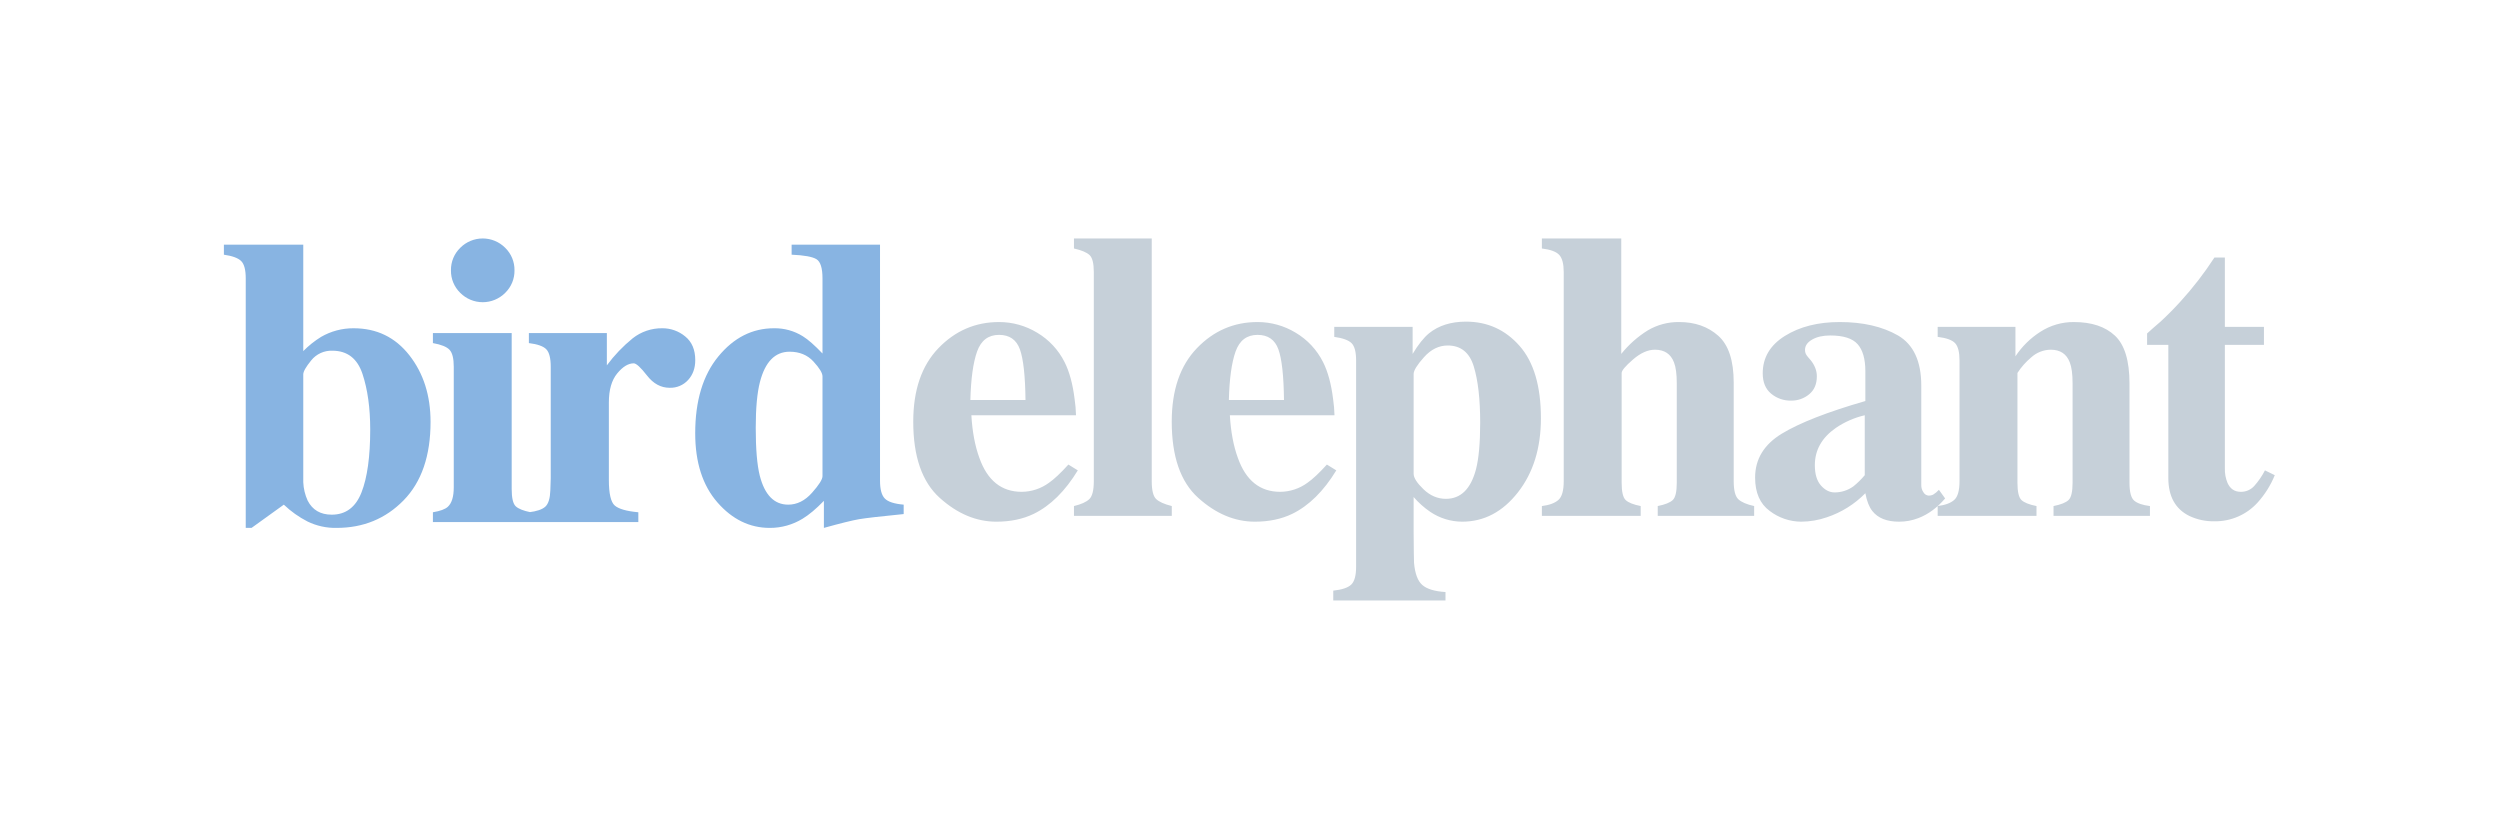
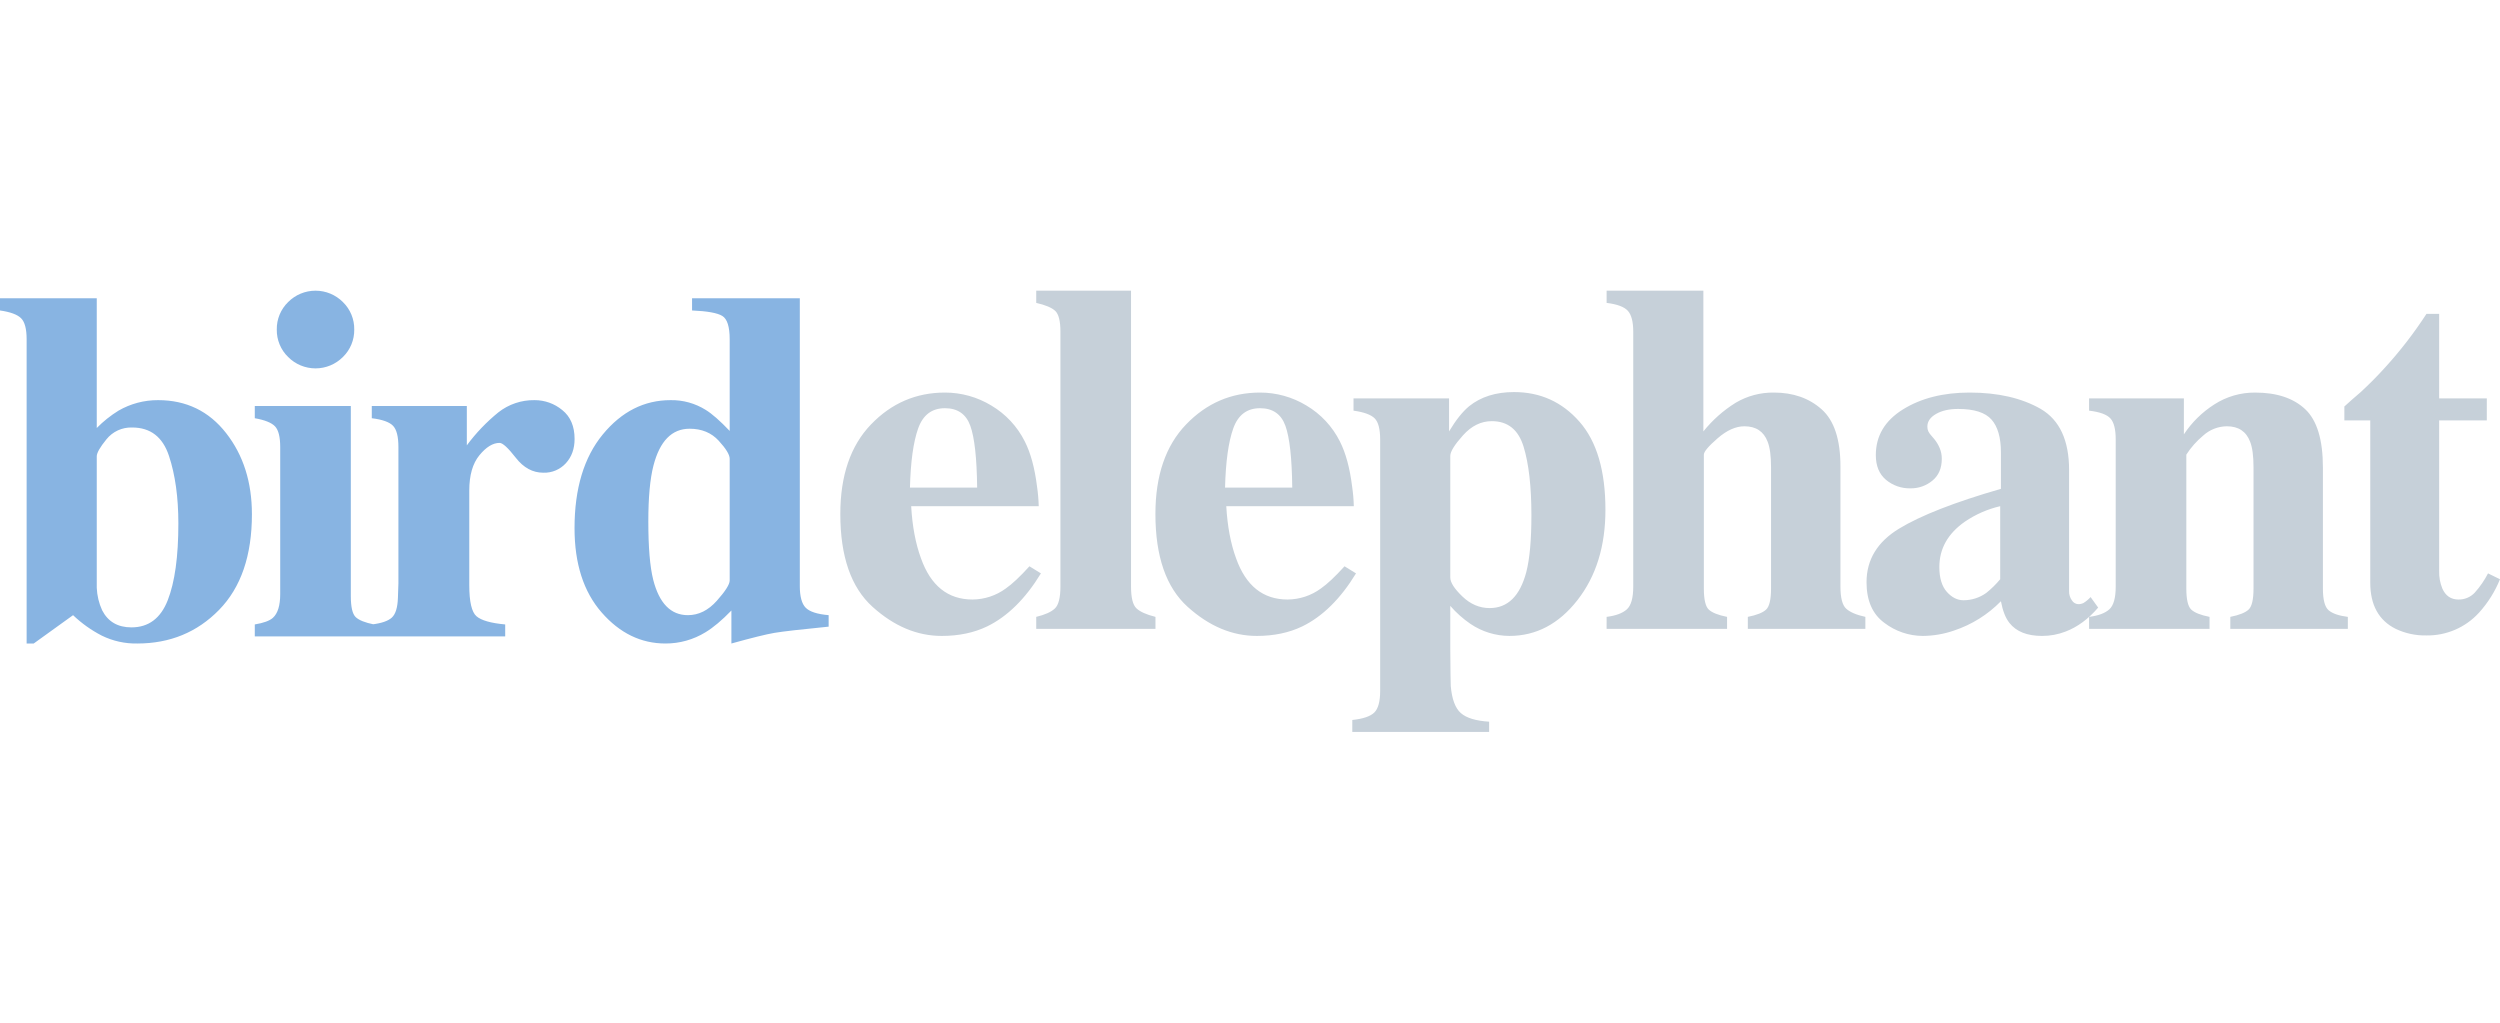
- <svg xmlns="http://www.w3.org/2000/svg" width="1827" height="613" viewBox="0 0 1827 613">
-   <g transform="translate(-8 -1382)">
-     <rect width="1827" height="613" transform="translate(8 1382)" fill="none" />
+ <svg xmlns="http://www.w3.org/2000/svg" width="1498.785" height="613" viewBox="0 0 1498.785 613">
+   <g transform="translate(-171.619 -1382)">
+     <rect width="1498" height="613" transform="translate(172 1382)" fill="none" />
    <path d="M63.135,195.85a35.953,35.953,0,0,0,3.223,13.477q5.273,10.254,17.578,10.254,15.381,0,21.753-16.26t6.372-46q0-23.584-5.64-40.576T84.375,99.756a18.915,18.915,0,0,0-15.454,7.1q-5.786,7.1-5.786,10.181Zm0-173.584v77.783a69.458,69.458,0,0,1,13.037-10.4,46.911,46.911,0,0,1,23.73-6.3q25.342,0,40.8,19.775t15.454,48.633q0,37.207-19.7,57.349t-49,20.142a46.272,46.272,0,0,1-21.24-4.687,73.768,73.768,0,0,1-17.285-12.3L25.342,229.248H21.094V46.875q0-9.375-3.369-12.671T5.127,29.59V22.266Zm107.929,18.75a22.448,22.448,0,0,1,6.812-16.479,23.164,23.164,0,0,1,32.813,0A22.448,22.448,0,0,1,217.5,41.016,22.448,22.448,0,0,1,210.687,57.5a23.164,23.164,0,0,1-32.812,0A22.448,22.448,0,0,1,171.063,41.016ZM157.88,217.822q7.91-1.318,10.84-3.955,4.395-3.955,4.395-14.209V111.475q0-9.082-3.076-12.378T157.88,94.189V86.865h57.568V200.83q0,9.814,2.93,12.6t10.986,4.395V225H157.88Zm70.136,0q8.643-1.025,12.012-4.1t3.662-11.865l.293-8.789V111.475q0-9.375-3.223-12.744t-12.744-4.541V86.865H285v23.584a108.772,108.772,0,0,1,18.9-19.775,34.223,34.223,0,0,1,21.68-7.324A25.893,25.893,0,0,1,342.2,89.282q7.4,5.933,7.4,17.358,0,8.789-5.2,14.5a17.468,17.468,0,0,1-13.55,5.713q-9.521,0-16.479-8.936t-9.741-8.936q-6.006,0-12.085,7.4t-6.079,21.167v56.689q0,14.941,4.321,18.677T308,217.822V225h-79.98Zm189.52-5.566q9.668,0,17.358-8.643t7.69-12.158V118.506q0-3.662-6.592-10.84t-17.432-7.178q-15.967,0-21.68,22.119-3.076,11.865-3.076,33.545,0,23.145,2.93,34.863Q402.155,212.256,417.536,212.256Zm-67.969-52.148q0-35.6,16.919-56.177T407.135,83.35a38.507,38.507,0,0,1,21.094,5.859q5.713,3.516,14.355,12.6V46.875q0-11.279-4.395-13.989t-18.164-3.3V22.266h64.6V194.824q0,9.375,3.516,12.964t13.77,4.468v6.885q-25.2,2.49-32.52,3.735t-25.781,6.372V209.473q-8.5,8.789-15.527,13.037a45.575,45.575,0,0,1-24.023,6.738q-21.973,0-38.232-18.6T349.567,160.107Z" transform="translate(166.492 1538.541)" fill="#88b4e2" />
    <path d="M562.934,156.152q0-34.57,18.384-53.687T625.629,83.35a53.5,53.5,0,0,1,27.832,7.764,52.1,52.1,0,0,1,20.068,21.533q5.273,10.4,7.324,26.953a98.032,98.032,0,0,1,1.025,11.865H605.414q1.025,18.018,5.859,31.2,8.789,24.756,30.908,24.756A34.038,34.038,0,0,0,662.1,200.83q5.713-3.955,14.209-13.33l6.885,4.248q-13.916,22.852-32.227,31.787-11.865,5.713-27.246,5.713-22.119,0-41.455-17.432T562.934,156.152Zm82.031-15.82q-.293-26.514-4.1-37.061T625.629,92.725q-11.719,0-16.04,12.158t-4.907,35.449Zm35.419,77.49q7.91-1.9,11.206-5.054t3.3-13.11V46.875q0-9.521-3.076-12.451T680.384,29.59V22.266H737.22V199.658q0,9.961,3.223,13.037t11.426,5.127V225H680.384Zm71.454-61.67q0-34.57,18.384-53.687T814.533,83.35a53.5,53.5,0,0,1,27.832,7.764,52.1,52.1,0,0,1,20.068,21.533q5.273,10.4,7.324,26.953a98.032,98.032,0,0,1,1.025,11.865H794.318q1.025,18.018,5.859,31.2,8.789,24.756,30.908,24.756a34.038,34.038,0,0,0,19.922-6.592q5.713-3.955,14.209-13.33l6.885,4.248q-13.916,22.852-32.227,31.787-11.865,5.713-27.246,5.713-22.119,0-41.455-17.432T751.838,156.152Zm82.031-15.82q-.293-26.514-4.1-37.061T814.533,92.725q-11.719,0-16.04,12.158t-4.907,35.449ZM952.2,212.549q16.26,0,21.973-21.533,3.076-11.865,3.076-34.131,0-25.781-4.687-41.089t-19.043-15.308q-9.668,0-17.285,8.5t-7.617,12.3v72.949q0,4.395,7.251,11.353T952.2,212.549Zm-82.324,67.09q9.668-1.025,13.184-4.468t3.516-12.964V111.475q0-9.375-3.3-12.671t-12.671-4.614V86.865h57.275v19.775q6.152-10.254,12.012-15.088,10.547-8.5,26.953-8.5,23.584,0,39.185,17.725t15.6,52.881q0,32.666-16.772,54.126t-40.8,21.46a41.872,41.872,0,0,1-23.291-7.178,62.689,62.689,0,0,1-12.158-10.84v25.342q.146,20.215.293,22.705,1.025,11.865,6.079,16.26t16.919,5.127v6.152H869.873Zm152.46-61.816q8.2-1.025,12.085-4.468t3.882-13.7V46.875q0-8.936-3.223-12.524t-12.744-4.761V22.266h58.008v84.375a76.607,76.607,0,0,1,19.409-17.212,43.851,43.851,0,0,1,22.925-6.079q17.285,0,28.564,10.034t11.279,34.2v72.07q0,10.107,3.442,13.257t11.5,4.907V225H1107v-7.178q8.057-1.611,10.986-4.395t2.93-12.6V128.174q0-10.254-2.051-15.381-3.516-9.229-13.916-9.229-7.764,0-16.04,7.178t-8.276,9.814V200.83q0,9.814,2.93,12.6t10.986,4.395V225h-72.217Zm213.983-9.961a23.34,23.34,0,0,0,13.623-4.395,57.945,57.945,0,0,0,8.35-8.2v-43.8a62.687,62.687,0,0,0-21.094,9.229q-15.381,10.693-15.381,27.246,0,9.814,4.468,14.868T1236.316,207.861Zm-58.154-10.84q0-20.215,19.482-32.08t61.084-23.877V119.238q0-13.33-5.64-19.7t-20-6.372q-8.057,0-13.257,3t-5.2,7.544a6.522,6.522,0,0,0,.586,2.93,11.768,11.768,0,0,0,1.758,2.49l1.758,2.051a21.613,21.613,0,0,1,3.3,5.493,16.47,16.47,0,0,1,1.245,6.372q0,8.5-5.64,13.11a20.09,20.09,0,0,1-13.11,4.614,22.073,22.073,0,0,1-14.722-5.127q-6.079-5.127-6.079-14.795,0-17.285,16.26-27.393t39.99-10.107q25.488,0,42.627,9.814,16.992,9.961,16.992,36.621v72.656a8.96,8.96,0,0,0,1.685,5.493,4.712,4.712,0,0,0,3.735,2.271,7.269,7.269,0,0,0,3.149-.659,19.622,19.622,0,0,0,4.321-3.589l4.541,6.3q-8.789,10.254-19.482,14.355a38.643,38.643,0,0,1-14.209,2.637q-13.33,0-19.482-7.764-3.516-4.395-5.127-13.037a70.424,70.424,0,0,1-28.125,17.578,58.248,58.248,0,0,1-18.75,3.223,38.162,38.162,0,0,1-23-7.837Q1178.162,213.574,1178.162,197.021Zm133.417,20.8q8.2-1.025,12.085-4.468t3.882-13.7V111.475q0-9.082-3.149-12.6t-12.817-4.687V86.865h56.836V108.4a61.451,61.451,0,0,1,18.237-17.944,44.456,44.456,0,0,1,24.536-7.1q19.336,0,29.956,9.961t10.62,35.01v72.51q0,10.107,3.442,13.037t11.5,3.955V225h-70.459v-7.178q8.057-1.611,10.986-4.395t2.93-12.6V128.174q0-10.254-2.051-15.381-3.516-9.229-13.916-9.229a21.369,21.369,0,0,0-14.282,5.64,50.024,50.024,0,0,0-10.034,11.353V200.83q0,9.814,2.93,12.6t10.986,4.395V225h-72.217Zm153.046-117.773V91.7q3.955-3.662,9.814-8.643,7.764-7.178,14.648-14.795a248.158,248.158,0,0,0,24.756-32.08h7.617V86.865h28.564v13.184h-28.564v90.234a25.783,25.783,0,0,0,1.9,10.547q2.93,6.592,9.668,6.592a12.972,12.972,0,0,0,9.814-4.175,54.323,54.323,0,0,0,7.91-11.5l7.178,3.516a67.917,67.917,0,0,1-12.6,20.068,41.7,41.7,0,0,1-31.494,13.623A40.776,40.776,0,0,1,1495.386,225q-15.234-7.617-15.234-27.686V100.049Z" transform="translate(112.469 1534)" fill="#c6d0d9" />
  </g>
</svg>
